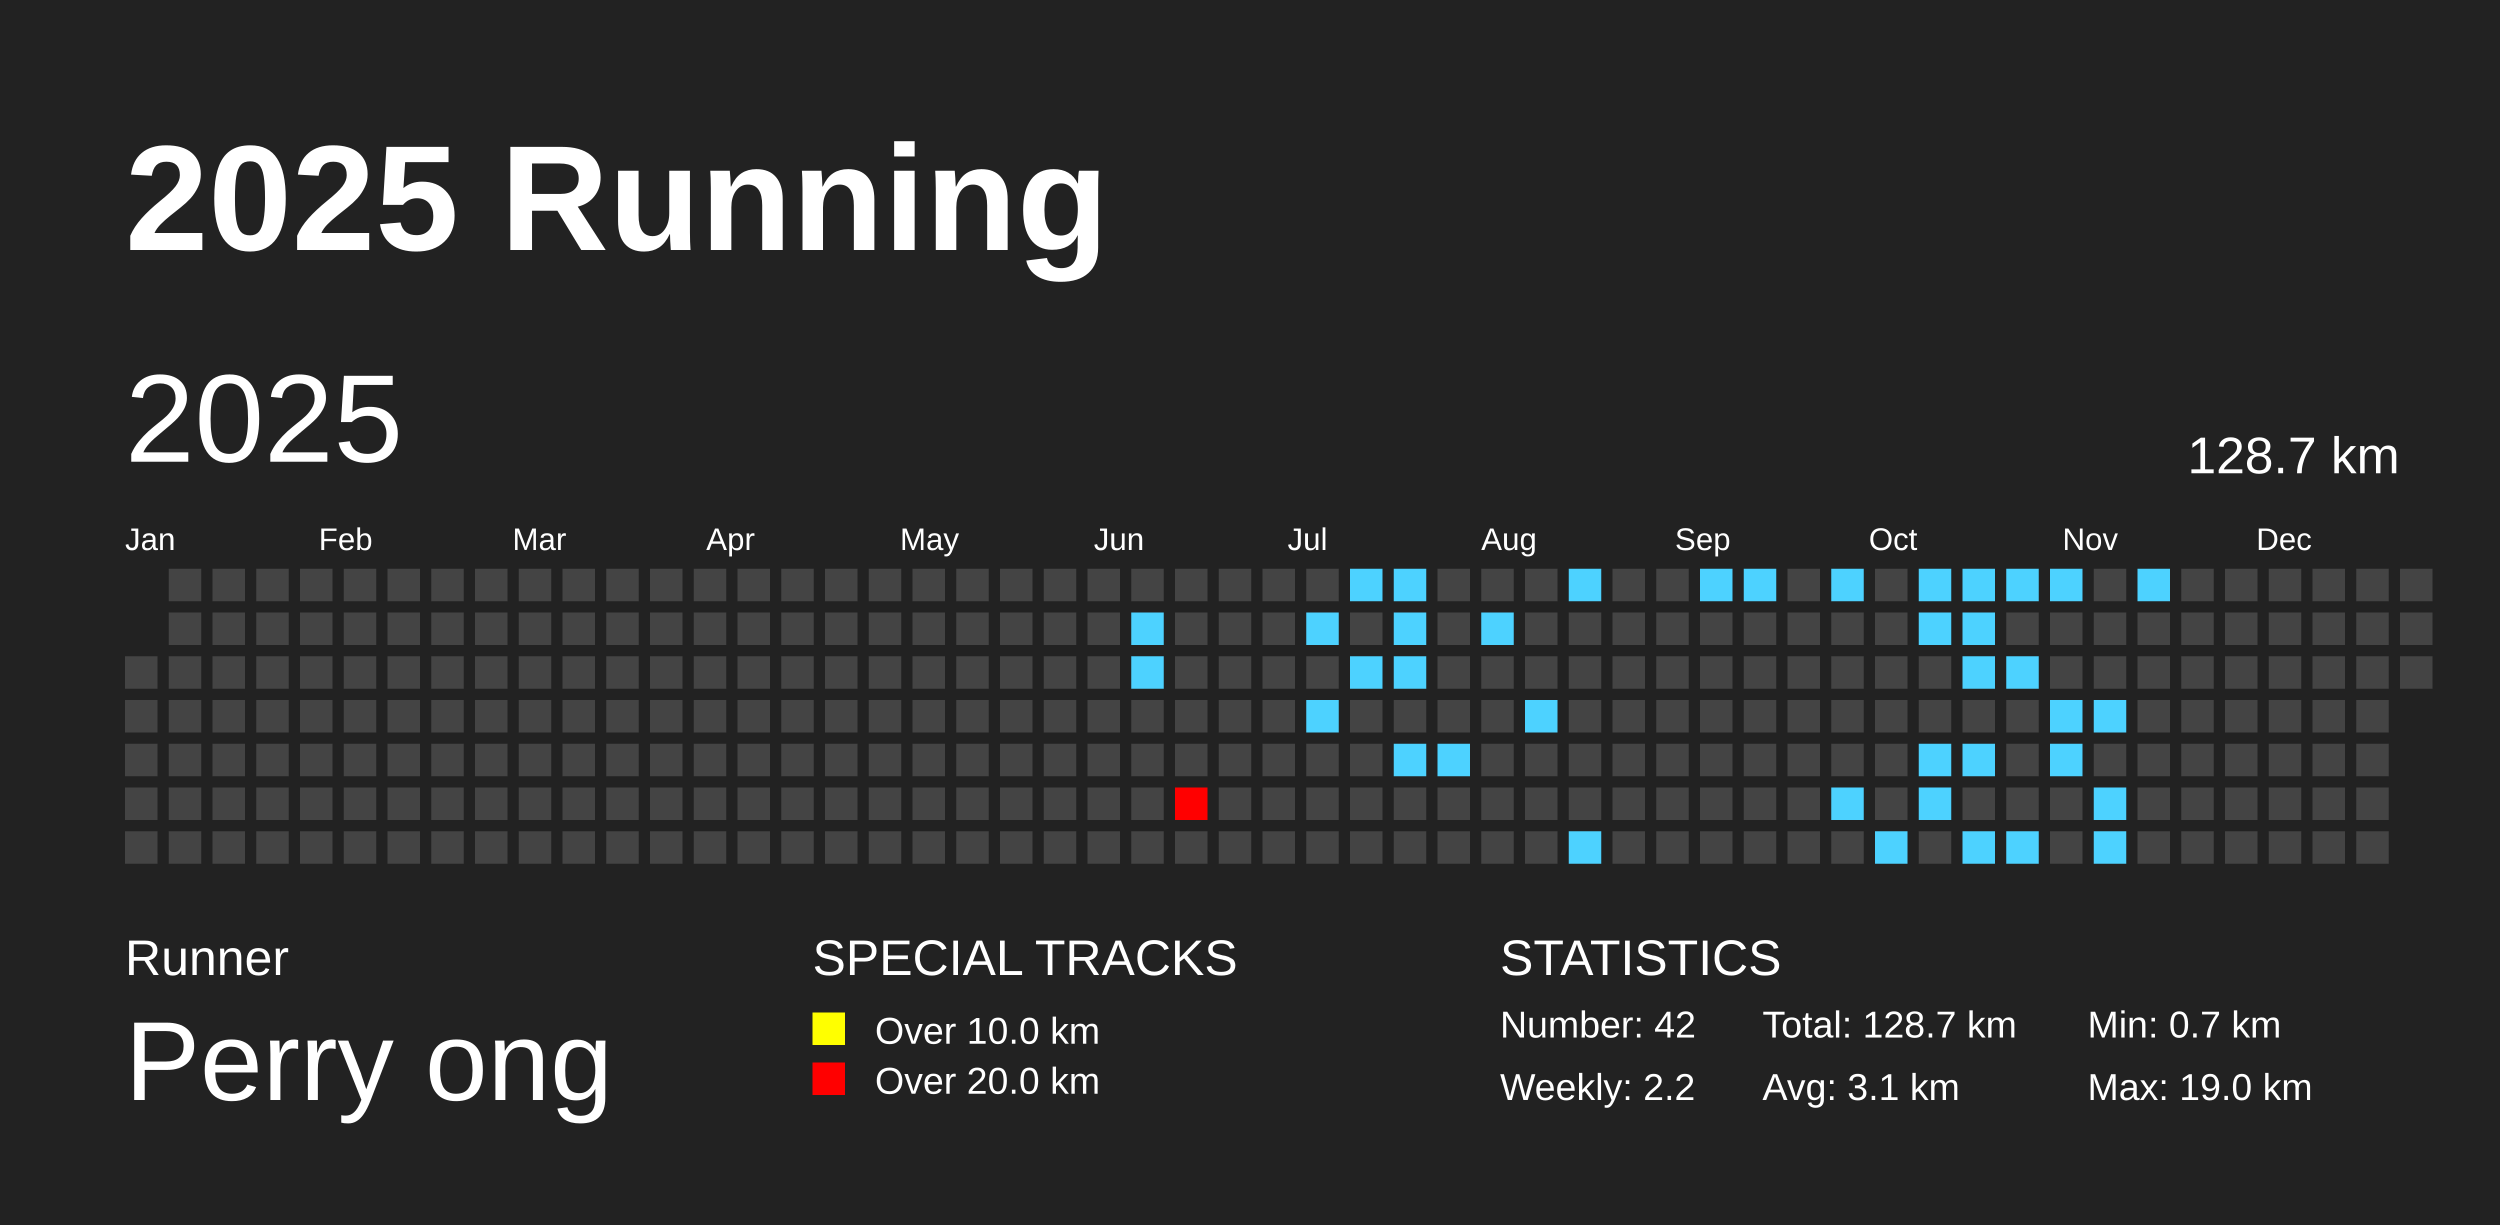
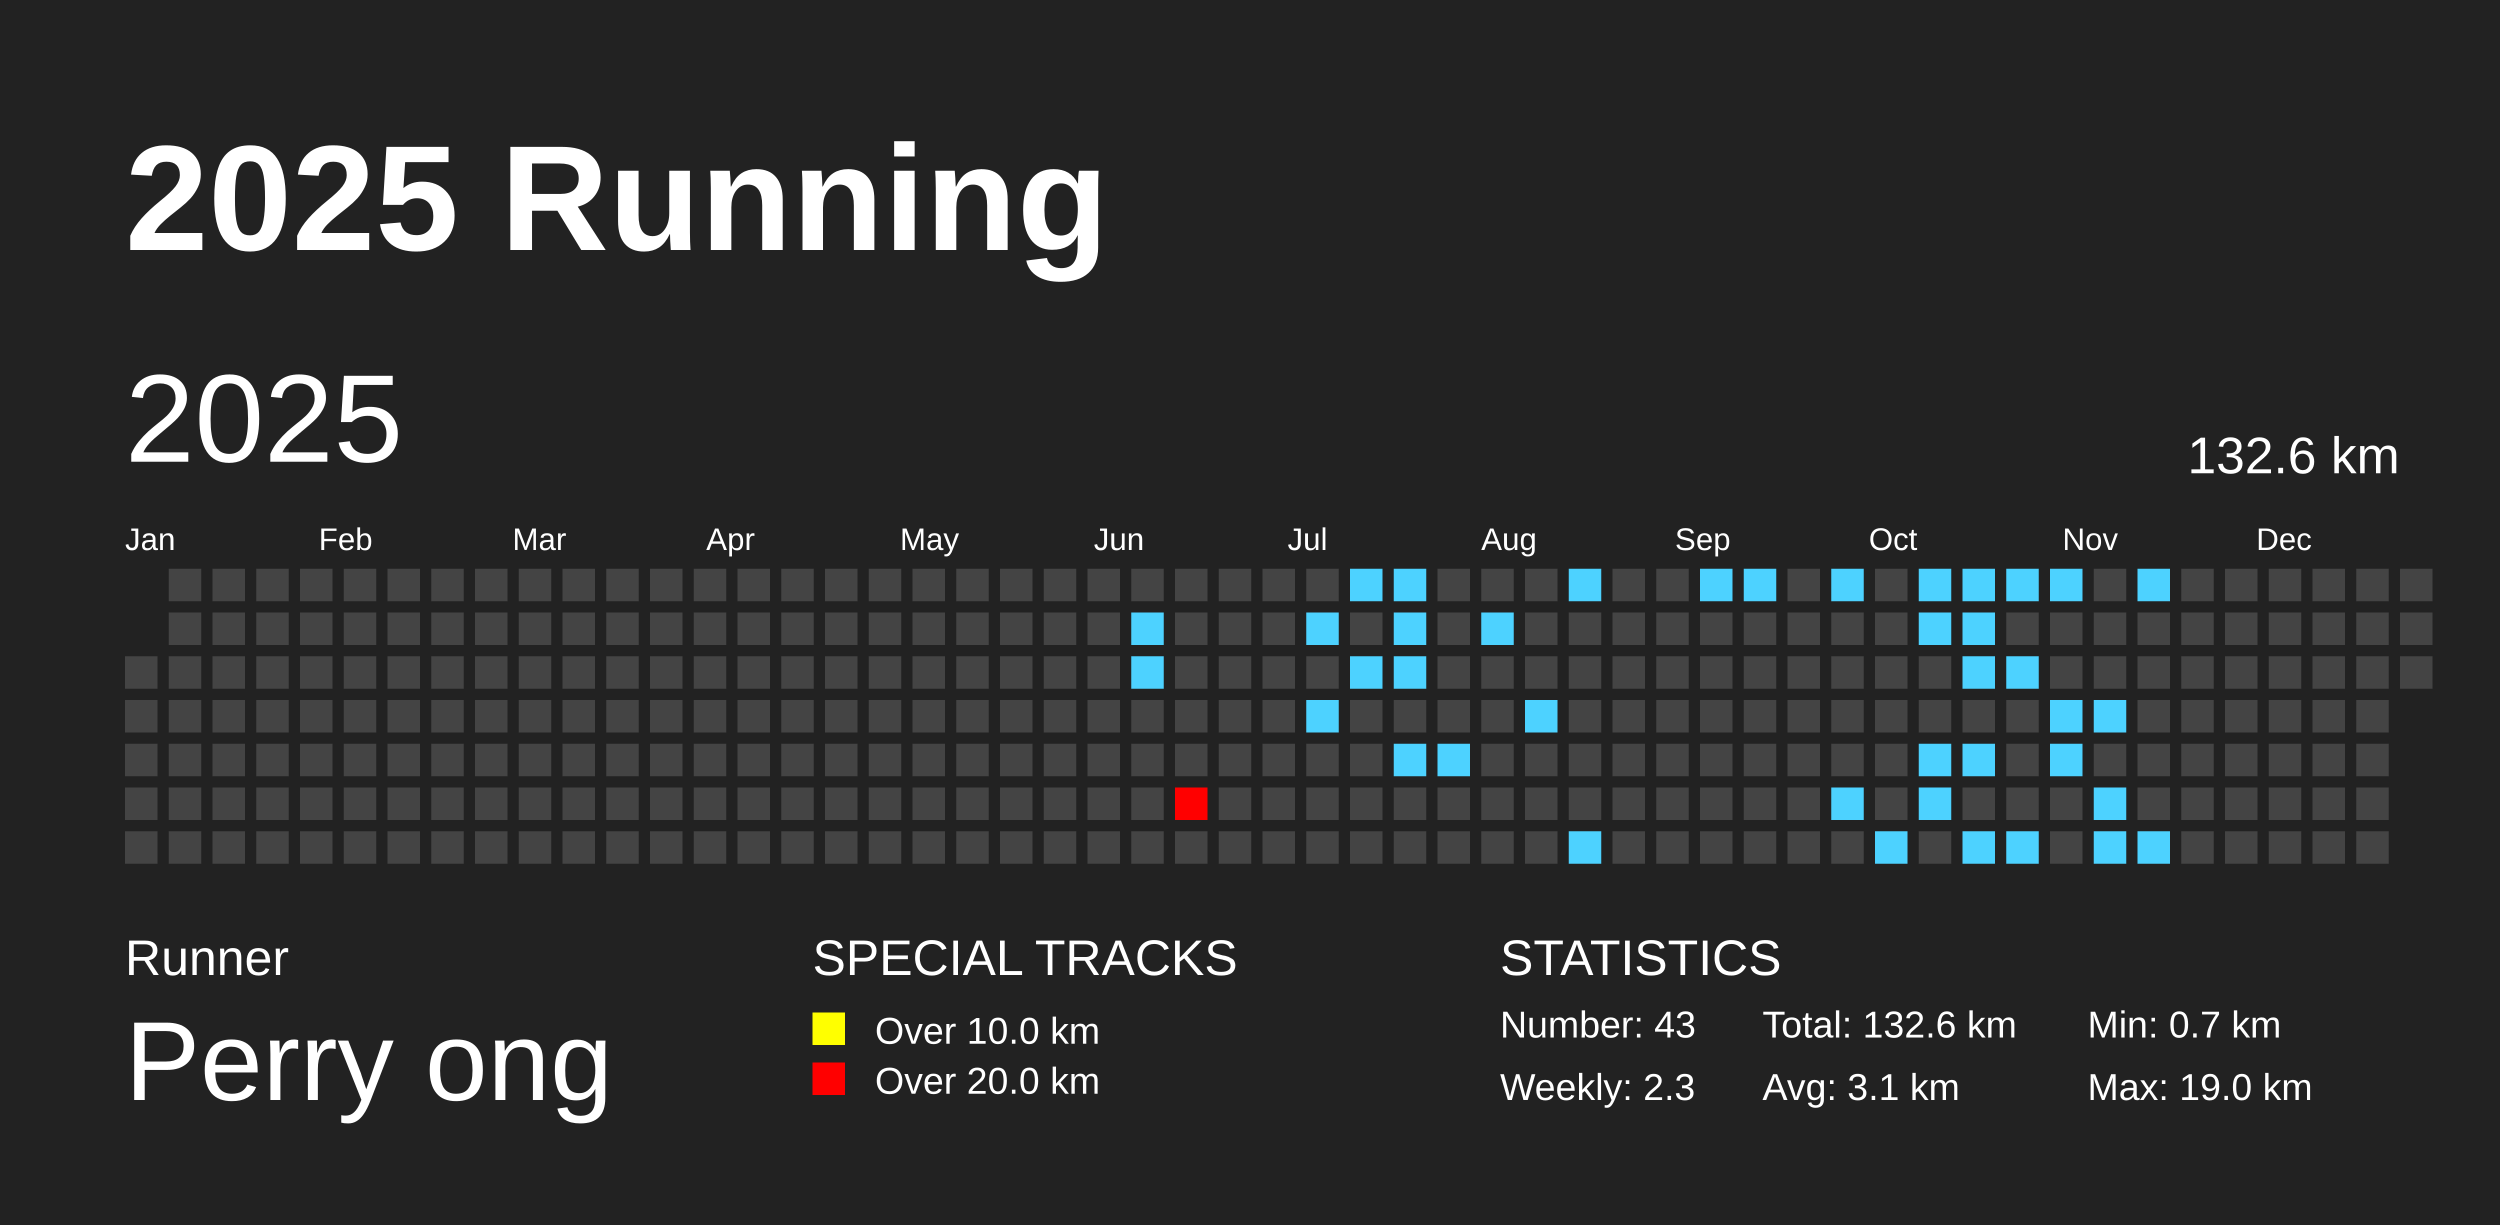
<svg xmlns="http://www.w3.org/2000/svg" baseProfile="full" height="98mm" version="1.1" viewBox="0,0,200,98" width="200mm">
  <defs />
  <rect fill="#222222" height="98" width="200" x="0" y="0" />
  <text fill="#FFFFFF" style="font-size:12px; font-family:Arial; font-weight:bold;" x="10" y="20">2025 Running</text>
  <text fill="#FFFFFF" style="font-size:4px; font-family:Arial" x="10" y="78">Runner</text>
  <text fill="#FFFFFF" style="font-size:9px; font-family:Arial" x="10" y="88">Perry ong</text>
  <text fill="#FFFFFF" style="font-size:4px; font-family:Arial" x="65" y="78">SPECIAL TRACKS</text>
  <rect fill="yellow" height="2.6" width="2.6" x="65" y="81" />
  <text fill="#FFFFFF" style="font-size:3px; font-family:Arial" x="70" y="83.5">Over 10.0 km</text>
  <rect fill="red" height="2.6" width="2.6" x="65" y="85" />
  <text fill="#FFFFFF" style="font-size:3px; font-family:Arial" x="70" y="87.5">Over 20.0 km</text>
  <text fill="#FFFFFF" style="font-size:4px; font-family:Arial" x="120" y="78">STATISTICS</text>
-   <text fill="#FFFFFF" style="font-size:3px; font-family:Arial" x="120" y="83">Number: 42</text>
-   <text fill="#FFFFFF" style="font-size:3px; font-family:Arial" x="120" y="88">Weekly: 2.2</text>
-   <text fill="#FFFFFF" style="font-size:3px; font-family:Arial" x="141" y="83">Total: 128.7 km</text>
+   <text fill="#FFFFFF" style="font-size:3px; font-family:Arial" x="120" y="83">Number: 43</text>
+   <text fill="#FFFFFF" style="font-size:3px; font-family:Arial" x="120" y="88">Weekly: 2.3</text>
+   <text fill="#FFFFFF" style="font-size:3px; font-family:Arial" x="141" y="83">Total: 132.6 km</text>
  <text fill="#FFFFFF" style="font-size:3px; font-family:Arial" x="141" y="88">Avg: 3.1 km</text>
  <text fill="#FFFFFF" style="font-size:3px; font-family:Arial" x="167" y="83">Min: 0.7 km</text>
  <text fill="#FFFFFF" style="font-size:3px; font-family:Arial" x="167" y="88">Max: 19.0 km</text>
  <text dominant-baseline="hanging" fill="#FFFFFF" style="font-size:10.0px; font-family:Arial;" x="10" y="30">2025</text>
-   <text dominant-baseline="hanging" fill="#FFFFFF" style="font-size:4.125px; font-family:Arial;" x="175" y="35">128.7 km</text>
+   <text dominant-baseline="hanging" fill="#FFFFFF" style="font-size:4.125px; font-family:Arial;" x="175" y="35">132.6 km</text>
  <text fill="#FFFFFF" style="font-size:2.5px; font-family:Arial" x="10.0" y="44">Jan</text>
  <text fill="#FFFFFF" style="font-size:2.5px; font-family:Arial" x="25.5" y="44">Feb</text>
  <text fill="#FFFFFF" style="font-size:2.5px; font-family:Arial" x="41.0" y="44">Mar</text>
  <text fill="#FFFFFF" style="font-size:2.5px; font-family:Arial" x="56.5" y="44">Apr</text>
  <text fill="#FFFFFF" style="font-size:2.5px; font-family:Arial" x="72.0" y="44">May</text>
  <text fill="#FFFFFF" style="font-size:2.5px; font-family:Arial" x="87.5" y="44">Jun</text>
  <text fill="#FFFFFF" style="font-size:2.5px; font-family:Arial" x="103.0" y="44">Jul</text>
  <text fill="#FFFFFF" style="font-size:2.5px; font-family:Arial" x="118.5" y="44">Aug</text>
  <text fill="#FFFFFF" style="font-size:2.5px; font-family:Arial" x="134.0" y="44">Sep</text>
  <text fill="#FFFFFF" style="font-size:2.5px; font-family:Arial" x="149.5" y="44">Oct</text>
  <text fill="#FFFFFF" style="font-size:2.5px; font-family:Arial" x="165.0" y="44">Nov</text>
  <text fill="#FFFFFF" style="font-size:2.5px; font-family:Arial" x="180.5" y="44">Dec</text>
  <rect fill="#444444" height="2.6" width="2.6" x="10.0" y="52.5" />
  <rect fill="#444444" height="2.6" width="2.6" x="10.0" y="56.0" />
  <rect fill="#444444" height="2.6" width="2.6" x="10.0" y="59.5" />
  <rect fill="#444444" height="2.6" width="2.6" x="10.0" y="63.0" />
  <rect fill="#444444" height="2.6" width="2.6" x="10.0" y="66.5" />
  <rect fill="#444444" height="2.6" width="2.6" x="13.5" y="45.5" />
  <rect fill="#444444" height="2.6" width="2.6" x="13.5" y="49.0" />
  <rect fill="#444444" height="2.6" width="2.6" x="13.5" y="52.5" />
  <rect fill="#444444" height="2.6" width="2.6" x="13.5" y="56.0" />
  <rect fill="#444444" height="2.6" width="2.6" x="13.5" y="59.5" />
  <rect fill="#444444" height="2.6" width="2.6" x="13.5" y="63.0" />
  <rect fill="#444444" height="2.6" width="2.6" x="13.5" y="66.5" />
  <rect fill="#444444" height="2.6" width="2.6" x="17.0" y="45.5" />
  <rect fill="#444444" height="2.6" width="2.6" x="17.0" y="49.0" />
  <rect fill="#444444" height="2.6" width="2.6" x="17.0" y="52.5" />
  <rect fill="#444444" height="2.6" width="2.6" x="17.0" y="56.0" />
  <rect fill="#444444" height="2.6" width="2.6" x="17.0" y="59.5" />
  <rect fill="#444444" height="2.6" width="2.6" x="17.0" y="63.0" />
  <rect fill="#444444" height="2.6" width="2.6" x="17.0" y="66.5" />
  <rect fill="#444444" height="2.6" width="2.6" x="20.5" y="45.5" />
  <rect fill="#444444" height="2.6" width="2.6" x="20.5" y="49.0" />
  <rect fill="#444444" height="2.6" width="2.6" x="20.5" y="52.5" />
  <rect fill="#444444" height="2.6" width="2.6" x="20.5" y="56.0" />
  <rect fill="#444444" height="2.6" width="2.6" x="20.5" y="59.5" />
  <rect fill="#444444" height="2.6" width="2.6" x="20.5" y="63.0" />
  <rect fill="#444444" height="2.6" width="2.6" x="20.5" y="66.5" />
  <rect fill="#444444" height="2.6" width="2.6" x="24.0" y="45.5" />
  <rect fill="#444444" height="2.6" width="2.6" x="24.0" y="49.0" />
  <rect fill="#444444" height="2.6" width="2.6" x="24.0" y="52.5" />
  <rect fill="#444444" height="2.6" width="2.6" x="24.0" y="56.0" />
  <rect fill="#444444" height="2.6" width="2.6" x="24.0" y="59.5" />
  <rect fill="#444444" height="2.6" width="2.6" x="24.0" y="63.0" />
  <rect fill="#444444" height="2.6" width="2.6" x="24.0" y="66.5" />
  <rect fill="#444444" height="2.6" width="2.6" x="27.5" y="45.5" />
  <rect fill="#444444" height="2.6" width="2.6" x="27.5" y="49.0" />
  <rect fill="#444444" height="2.6" width="2.6" x="27.5" y="52.5" />
  <rect fill="#444444" height="2.6" width="2.6" x="27.5" y="56.0" />
  <rect fill="#444444" height="2.6" width="2.6" x="27.5" y="59.5" />
  <rect fill="#444444" height="2.6" width="2.6" x="27.5" y="63.0" />
  <rect fill="#444444" height="2.6" width="2.6" x="27.5" y="66.5" />
  <rect fill="#444444" height="2.6" width="2.6" x="31.0" y="45.5" />
  <rect fill="#444444" height="2.6" width="2.6" x="31.0" y="49.0" />
  <rect fill="#444444" height="2.6" width="2.6" x="31.0" y="52.5" />
  <rect fill="#444444" height="2.6" width="2.6" x="31.0" y="56.0" />
  <rect fill="#444444" height="2.6" width="2.6" x="31.0" y="59.5" />
  <rect fill="#444444" height="2.6" width="2.6" x="31.0" y="63.0" />
  <rect fill="#444444" height="2.6" width="2.6" x="31.0" y="66.5" />
  <rect fill="#444444" height="2.6" width="2.6" x="34.5" y="45.5" />
  <rect fill="#444444" height="2.6" width="2.6" x="34.5" y="49.0" />
  <rect fill="#444444" height="2.6" width="2.6" x="34.5" y="52.5" />
  <rect fill="#444444" height="2.6" width="2.6" x="34.5" y="56.0" />
  <rect fill="#444444" height="2.6" width="2.6" x="34.5" y="59.5" />
  <rect fill="#444444" height="2.6" width="2.6" x="34.5" y="63.0" />
  <rect fill="#444444" height="2.6" width="2.6" x="34.5" y="66.5" />
  <rect fill="#444444" height="2.6" width="2.6" x="38.0" y="45.5" />
  <rect fill="#444444" height="2.6" width="2.6" x="38.0" y="49.0" />
  <rect fill="#444444" height="2.6" width="2.6" x="38.0" y="52.5" />
  <rect fill="#444444" height="2.6" width="2.6" x="38.0" y="56.0" />
  <rect fill="#444444" height="2.6" width="2.6" x="38.0" y="59.5" />
  <rect fill="#444444" height="2.6" width="2.6" x="38.0" y="63.0" />
  <rect fill="#444444" height="2.6" width="2.6" x="38.0" y="66.5" />
  <rect fill="#444444" height="2.6" width="2.6" x="41.5" y="45.5" />
  <rect fill="#444444" height="2.6" width="2.6" x="41.5" y="49.0" />
  <rect fill="#444444" height="2.6" width="2.6" x="41.5" y="52.5" />
  <rect fill="#444444" height="2.6" width="2.6" x="41.5" y="56.0" />
  <rect fill="#444444" height="2.6" width="2.6" x="41.5" y="59.5" />
  <rect fill="#444444" height="2.6" width="2.6" x="41.5" y="63.0" />
  <rect fill="#444444" height="2.6" width="2.6" x="41.5" y="66.5" />
  <rect fill="#444444" height="2.6" width="2.6" x="45.0" y="45.5" />
  <rect fill="#444444" height="2.6" width="2.6" x="45.0" y="49.0" />
  <rect fill="#444444" height="2.6" width="2.6" x="45.0" y="52.5" />
  <rect fill="#444444" height="2.6" width="2.6" x="45.0" y="56.0" />
  <rect fill="#444444" height="2.6" width="2.6" x="45.0" y="59.5" />
  <rect fill="#444444" height="2.6" width="2.6" x="45.0" y="63.0" />
  <rect fill="#444444" height="2.6" width="2.6" x="45.0" y="66.5" />
  <rect fill="#444444" height="2.6" width="2.6" x="48.5" y="45.5" />
  <rect fill="#444444" height="2.6" width="2.6" x="48.5" y="49.0" />
  <rect fill="#444444" height="2.6" width="2.6" x="48.5" y="52.5" />
  <rect fill="#444444" height="2.6" width="2.6" x="48.5" y="56.0" />
  <rect fill="#444444" height="2.6" width="2.6" x="48.5" y="59.5" />
  <rect fill="#444444" height="2.6" width="2.6" x="48.5" y="63.0" />
  <rect fill="#444444" height="2.6" width="2.6" x="48.5" y="66.5" />
  <rect fill="#444444" height="2.6" width="2.6" x="52.0" y="45.5" />
  <rect fill="#444444" height="2.6" width="2.6" x="52.0" y="49.0" />
  <rect fill="#444444" height="2.6" width="2.6" x="52.0" y="52.5" />
  <rect fill="#444444" height="2.6" width="2.6" x="52.0" y="56.0" />
  <rect fill="#444444" height="2.6" width="2.6" x="52.0" y="59.5" />
  <rect fill="#444444" height="2.6" width="2.6" x="52.0" y="63.0" />
  <rect fill="#444444" height="2.6" width="2.6" x="52.0" y="66.5" />
  <rect fill="#444444" height="2.6" width="2.6" x="55.5" y="45.5" />
  <rect fill="#444444" height="2.6" width="2.6" x="55.5" y="49.0" />
  <rect fill="#444444" height="2.6" width="2.6" x="55.5" y="52.5" />
  <rect fill="#444444" height="2.6" width="2.6" x="55.5" y="56.0" />
  <rect fill="#444444" height="2.6" width="2.6" x="55.5" y="59.5" />
  <rect fill="#444444" height="2.6" width="2.6" x="55.5" y="63.0" />
  <rect fill="#444444" height="2.6" width="2.6" x="55.5" y="66.5" />
  <rect fill="#444444" height="2.6" width="2.6" x="59.0" y="45.5" />
  <rect fill="#444444" height="2.6" width="2.6" x="59.0" y="49.0" />
  <rect fill="#444444" height="2.6" width="2.6" x="59.0" y="52.5" />
  <rect fill="#444444" height="2.6" width="2.6" x="59.0" y="56.0" />
  <rect fill="#444444" height="2.6" width="2.6" x="59.0" y="59.5" />
  <rect fill="#444444" height="2.6" width="2.6" x="59.0" y="63.0" />
  <rect fill="#444444" height="2.6" width="2.6" x="59.0" y="66.5" />
  <rect fill="#444444" height="2.6" width="2.6" x="62.5" y="45.5" />
  <rect fill="#444444" height="2.6" width="2.6" x="62.5" y="49.0" />
  <rect fill="#444444" height="2.6" width="2.6" x="62.5" y="52.5" />
  <rect fill="#444444" height="2.6" width="2.6" x="62.5" y="56.0" />
  <rect fill="#444444" height="2.6" width="2.6" x="62.5" y="59.5" />
  <rect fill="#444444" height="2.6" width="2.6" x="62.5" y="63.0" />
  <rect fill="#444444" height="2.6" width="2.6" x="62.5" y="66.5" />
  <rect fill="#444444" height="2.6" width="2.6" x="66.0" y="45.5" />
  <rect fill="#444444" height="2.6" width="2.6" x="66.0" y="49.0" />
  <rect fill="#444444" height="2.6" width="2.6" x="66.0" y="52.5" />
  <rect fill="#444444" height="2.6" width="2.6" x="66.0" y="56.0" />
  <rect fill="#444444" height="2.6" width="2.6" x="66.0" y="59.5" />
  <rect fill="#444444" height="2.6" width="2.6" x="66.0" y="63.0" />
  <rect fill="#444444" height="2.6" width="2.6" x="66.0" y="66.5" />
  <rect fill="#444444" height="2.6" width="2.6" x="69.5" y="45.5" />
  <rect fill="#444444" height="2.6" width="2.6" x="69.5" y="49.0" />
  <rect fill="#444444" height="2.6" width="2.6" x="69.5" y="52.5" />
  <rect fill="#444444" height="2.6" width="2.6" x="69.5" y="56.0" />
  <rect fill="#444444" height="2.6" width="2.6" x="69.5" y="59.5" />
  <rect fill="#444444" height="2.6" width="2.6" x="69.5" y="63.0" />
  <rect fill="#444444" height="2.6" width="2.6" x="69.5" y="66.5" />
  <rect fill="#444444" height="2.6" width="2.6" x="73.0" y="45.5" />
  <rect fill="#444444" height="2.6" width="2.6" x="73.0" y="49.0" />
  <rect fill="#444444" height="2.6" width="2.6" x="73.0" y="52.5" />
  <rect fill="#444444" height="2.6" width="2.6" x="73.0" y="56.0" />
  <rect fill="#444444" height="2.6" width="2.6" x="73.0" y="59.5" />
  <rect fill="#444444" height="2.6" width="2.6" x="73.0" y="63.0" />
  <rect fill="#444444" height="2.6" width="2.6" x="73.0" y="66.5" />
  <rect fill="#444444" height="2.6" width="2.6" x="76.5" y="45.5" />
  <rect fill="#444444" height="2.6" width="2.6" x="76.5" y="49.0" />
  <rect fill="#444444" height="2.6" width="2.6" x="76.5" y="52.5" />
  <rect fill="#444444" height="2.6" width="2.6" x="76.5" y="56.0" />
  <rect fill="#444444" height="2.6" width="2.6" x="76.5" y="59.5" />
  <rect fill="#444444" height="2.6" width="2.6" x="76.5" y="63.0" />
  <rect fill="#444444" height="2.6" width="2.6" x="76.5" y="66.5" />
  <rect fill="#444444" height="2.6" width="2.6" x="80.0" y="45.5" />
  <rect fill="#444444" height="2.6" width="2.6" x="80.0" y="49.0" />
  <rect fill="#444444" height="2.6" width="2.6" x="80.0" y="52.5" />
  <rect fill="#444444" height="2.6" width="2.6" x="80.0" y="56.0" />
  <rect fill="#444444" height="2.6" width="2.6" x="80.0" y="59.5" />
  <rect fill="#444444" height="2.6" width="2.6" x="80.0" y="63.0" />
  <rect fill="#444444" height="2.6" width="2.6" x="80.0" y="66.5" />
  <rect fill="#444444" height="2.6" width="2.6" x="83.5" y="45.5" />
  <rect fill="#444444" height="2.6" width="2.6" x="83.5" y="49.0" />
  <rect fill="#444444" height="2.6" width="2.6" x="83.5" y="52.5" />
  <rect fill="#444444" height="2.6" width="2.6" x="83.5" y="56.0" />
  <rect fill="#444444" height="2.6" width="2.6" x="83.5" y="59.5" />
  <rect fill="#444444" height="2.6" width="2.6" x="83.5" y="63.0" />
  <rect fill="#444444" height="2.6" width="2.6" x="83.5" y="66.5" />
  <rect fill="#444444" height="2.6" width="2.6" x="87.0" y="45.5" />
  <rect fill="#444444" height="2.6" width="2.6" x="87.0" y="49.0" />
  <rect fill="#444444" height="2.6" width="2.6" x="87.0" y="52.5" />
  <rect fill="#444444" height="2.6" width="2.6" x="87.0" y="56.0" />
  <rect fill="#444444" height="2.6" width="2.6" x="87.0" y="59.5" />
  <rect fill="#444444" height="2.6" width="2.6" x="87.0" y="63.0" />
  <rect fill="#444444" height="2.6" width="2.6" x="87.0" y="66.5" />
  <rect fill="#444444" height="2.6" width="2.6" x="90.5" y="45.5" />
  <rect fill="#4DD2FF" height="2.6" width="2.6" x="90.5" y="49.0" />
  <rect fill="#4DD2FF" height="2.6" width="2.6" x="90.5" y="52.5" />
  <rect fill="#444444" height="2.6" width="2.6" x="90.5" y="56.0" />
  <rect fill="#444444" height="2.6" width="2.6" x="90.5" y="59.5" />
  <rect fill="#444444" height="2.6" width="2.6" x="90.5" y="63.0" />
  <rect fill="#444444" height="2.6" width="2.6" x="90.5" y="66.5" />
  <rect fill="#444444" height="2.6" width="2.6" x="94.0" y="45.5" />
  <rect fill="#444444" height="2.6" width="2.6" x="94.0" y="49.0" />
  <rect fill="#444444" height="2.6" width="2.6" x="94.0" y="52.5" />
  <rect fill="#444444" height="2.6" width="2.6" x="94.0" y="56.0" />
  <rect fill="#444444" height="2.6" width="2.6" x="94.0" y="59.5" />
  <rect fill="red" height="2.6" width="2.6" x="94.0" y="63.0" />
  <rect fill="#444444" height="2.6" width="2.6" x="94.0" y="66.5" />
  <rect fill="#444444" height="2.6" width="2.6" x="97.5" y="45.5" />
  <rect fill="#444444" height="2.6" width="2.6" x="97.5" y="49.0" />
  <rect fill="#444444" height="2.6" width="2.6" x="97.5" y="52.5" />
  <rect fill="#444444" height="2.6" width="2.6" x="97.5" y="56.0" />
  <rect fill="#444444" height="2.6" width="2.6" x="97.5" y="59.5" />
  <rect fill="#444444" height="2.6" width="2.6" x="97.5" y="63.0" />
  <rect fill="#444444" height="2.6" width="2.6" x="97.5" y="66.5" />
  <rect fill="#444444" height="2.6" width="2.6" x="101.0" y="45.5" />
  <rect fill="#444444" height="2.6" width="2.6" x="101.0" y="49.0" />
  <rect fill="#444444" height="2.6" width="2.6" x="101.0" y="52.5" />
  <rect fill="#444444" height="2.6" width="2.6" x="101.0" y="56.0" />
  <rect fill="#444444" height="2.6" width="2.6" x="101.0" y="59.5" />
  <rect fill="#444444" height="2.6" width="2.6" x="101.0" y="63.0" />
  <rect fill="#444444" height="2.6" width="2.6" x="101.0" y="66.5" />
  <rect fill="#444444" height="2.6" width="2.6" x="104.5" y="45.5" />
  <rect fill="#4DD2FF" height="2.6" width="2.6" x="104.5" y="49.0" />
  <rect fill="#444444" height="2.6" width="2.6" x="104.5" y="52.5" />
  <rect fill="#4DD2FF" height="2.6" width="2.6" x="104.5" y="56.0" />
  <rect fill="#444444" height="2.6" width="2.6" x="104.5" y="59.5" />
  <rect fill="#444444" height="2.6" width="2.6" x="104.5" y="63.0" />
  <rect fill="#444444" height="2.6" width="2.6" x="104.5" y="66.5" />
  <rect fill="#4DD2FF" height="2.6" width="2.6" x="108.0" y="45.5" />
  <rect fill="#444444" height="2.6" width="2.6" x="108.0" y="49.0" />
  <rect fill="#4DD2FF" height="2.6" width="2.6" x="108.0" y="52.5" />
  <rect fill="#444444" height="2.6" width="2.6" x="108.0" y="56.0" />
  <rect fill="#444444" height="2.6" width="2.6" x="108.0" y="59.5" />
  <rect fill="#444444" height="2.6" width="2.6" x="108.0" y="63.0" />
  <rect fill="#444444" height="2.6" width="2.6" x="108.0" y="66.5" />
  <rect fill="#4DD2FF" height="2.6" width="2.6" x="111.5" y="45.5" />
  <rect fill="#4DD2FF" height="2.6" width="2.6" x="111.5" y="49.0" />
  <rect fill="#4DD2FF" height="2.6" width="2.6" x="111.5" y="52.5" />
  <rect fill="#444444" height="2.6" width="2.6" x="111.5" y="56.0" />
  <rect fill="#4DD2FF" height="2.6" width="2.6" x="111.5" y="59.5" />
  <rect fill="#444444" height="2.6" width="2.6" x="111.5" y="63.0" />
  <rect fill="#444444" height="2.6" width="2.6" x="111.5" y="66.5" />
  <rect fill="#444444" height="2.6" width="2.6" x="115.0" y="45.5" />
  <rect fill="#444444" height="2.6" width="2.6" x="115.0" y="49.0" />
  <rect fill="#444444" height="2.6" width="2.6" x="115.0" y="52.5" />
  <rect fill="#444444" height="2.6" width="2.6" x="115.0" y="56.0" />
  <rect fill="#4DD2FF" height="2.6" width="2.6" x="115.0" y="59.5" />
  <rect fill="#444444" height="2.6" width="2.6" x="115.0" y="63.0" />
  <rect fill="#444444" height="2.6" width="2.6" x="115.0" y="66.5" />
  <rect fill="#444444" height="2.6" width="2.6" x="118.5" y="45.5" />
  <rect fill="#4DD2FF" height="2.6" width="2.6" x="118.5" y="49.0" />
  <rect fill="#444444" height="2.6" width="2.6" x="118.5" y="52.5" />
  <rect fill="#444444" height="2.6" width="2.6" x="118.5" y="56.0" />
  <rect fill="#444444" height="2.6" width="2.6" x="118.5" y="59.5" />
  <rect fill="#444444" height="2.6" width="2.6" x="118.5" y="63.0" />
  <rect fill="#444444" height="2.6" width="2.6" x="118.5" y="66.5" />
  <rect fill="#444444" height="2.6" width="2.6" x="122.0" y="45.5" />
  <rect fill="#444444" height="2.6" width="2.6" x="122.0" y="49.0" />
  <rect fill="#444444" height="2.6" width="2.6" x="122.0" y="52.5" />
  <rect fill="#4DD2FF" height="2.6" width="2.6" x="122.0" y="56.0" />
  <rect fill="#444444" height="2.6" width="2.6" x="122.0" y="59.5" />
  <rect fill="#444444" height="2.6" width="2.6" x="122.0" y="63.0" />
  <rect fill="#444444" height="2.6" width="2.6" x="122.0" y="66.5" />
  <rect fill="#4DD2FF" height="2.6" width="2.6" x="125.5" y="45.5" />
  <rect fill="#444444" height="2.6" width="2.6" x="125.5" y="49.0" />
  <rect fill="#444444" height="2.6" width="2.6" x="125.5" y="52.5" />
  <rect fill="#444444" height="2.6" width="2.6" x="125.5" y="56.0" />
  <rect fill="#444444" height="2.6" width="2.6" x="125.5" y="59.5" />
  <rect fill="#444444" height="2.6" width="2.6" x="125.5" y="63.0" />
  <rect fill="#4DD2FF" height="2.6" width="2.6" x="125.5" y="66.5" />
  <rect fill="#444444" height="2.6" width="2.6" x="129.0" y="45.5" />
  <rect fill="#444444" height="2.6" width="2.6" x="129.0" y="49.0" />
  <rect fill="#444444" height="2.6" width="2.6" x="129.0" y="52.5" />
  <rect fill="#444444" height="2.6" width="2.6" x="129.0" y="56.0" />
  <rect fill="#444444" height="2.6" width="2.6" x="129.0" y="59.5" />
  <rect fill="#444444" height="2.6" width="2.6" x="129.0" y="63.0" />
  <rect fill="#444444" height="2.6" width="2.6" x="129.0" y="66.5" />
  <rect fill="#444444" height="2.6" width="2.6" x="132.5" y="45.5" />
  <rect fill="#444444" height="2.6" width="2.6" x="132.5" y="49.0" />
  <rect fill="#444444" height="2.6" width="2.6" x="132.5" y="52.5" />
  <rect fill="#444444" height="2.6" width="2.6" x="132.5" y="56.0" />
  <rect fill="#444444" height="2.6" width="2.6" x="132.5" y="59.5" />
  <rect fill="#444444" height="2.6" width="2.6" x="132.5" y="63.0" />
  <rect fill="#444444" height="2.6" width="2.6" x="132.5" y="66.5" />
  <rect fill="#4DD2FF" height="2.6" width="2.6" x="136.0" y="45.5" />
  <rect fill="#444444" height="2.6" width="2.6" x="136.0" y="49.0" />
  <rect fill="#444444" height="2.6" width="2.6" x="136.0" y="52.5" />
  <rect fill="#444444" height="2.6" width="2.6" x="136.0" y="56.0" />
  <rect fill="#444444" height="2.6" width="2.6" x="136.0" y="59.5" />
  <rect fill="#444444" height="2.6" width="2.6" x="136.0" y="63.0" />
  <rect fill="#444444" height="2.6" width="2.6" x="136.0" y="66.5" />
  <rect fill="#4DD2FF" height="2.6" width="2.6" x="139.5" y="45.5" />
  <rect fill="#444444" height="2.6" width="2.6" x="139.5" y="49.0" />
  <rect fill="#444444" height="2.6" width="2.6" x="139.5" y="52.5" />
  <rect fill="#444444" height="2.6" width="2.6" x="139.5" y="56.0" />
  <rect fill="#444444" height="2.6" width="2.6" x="139.5" y="59.5" />
  <rect fill="#444444" height="2.6" width="2.6" x="139.5" y="63.0" />
  <rect fill="#444444" height="2.6" width="2.6" x="139.5" y="66.5" />
  <rect fill="#444444" height="2.6" width="2.6" x="143.0" y="45.5" />
  <rect fill="#444444" height="2.6" width="2.6" x="143.0" y="49.0" />
  <rect fill="#444444" height="2.6" width="2.6" x="143.0" y="52.5" />
  <rect fill="#444444" height="2.6" width="2.6" x="143.0" y="56.0" />
  <rect fill="#444444" height="2.6" width="2.6" x="143.0" y="59.5" />
  <rect fill="#444444" height="2.6" width="2.6" x="143.0" y="63.0" />
  <rect fill="#444444" height="2.6" width="2.6" x="143.0" y="66.5" />
  <rect fill="#4DD2FF" height="2.6" width="2.6" x="146.5" y="45.5" />
  <rect fill="#444444" height="2.6" width="2.6" x="146.5" y="49.0" />
  <rect fill="#444444" height="2.6" width="2.6" x="146.5" y="52.5" />
  <rect fill="#444444" height="2.6" width="2.6" x="146.5" y="56.0" />
  <rect fill="#444444" height="2.6" width="2.6" x="146.5" y="59.5" />
  <rect fill="#4DD2FF" height="2.6" width="2.6" x="146.5" y="63.0" />
  <rect fill="#444444" height="2.6" width="2.6" x="146.5" y="66.5" />
  <rect fill="#444444" height="2.6" width="2.6" x="150.0" y="45.5" />
  <rect fill="#444444" height="2.6" width="2.6" x="150.0" y="49.0" />
  <rect fill="#444444" height="2.6" width="2.6" x="150.0" y="52.5" />
  <rect fill="#444444" height="2.6" width="2.6" x="150.0" y="56.0" />
  <rect fill="#444444" height="2.6" width="2.6" x="150.0" y="59.5" />
  <rect fill="#444444" height="2.6" width="2.6" x="150.0" y="63.0" />
  <rect fill="#4DD2FF" height="2.6" width="2.6" x="150.0" y="66.5" />
  <rect fill="#4DD2FF" height="2.6" width="2.6" x="153.5" y="45.5" />
  <rect fill="#4DD2FF" height="2.6" width="2.6" x="153.5" y="49.0" />
  <rect fill="#444444" height="2.6" width="2.6" x="153.5" y="52.5" />
  <rect fill="#444444" height="2.6" width="2.6" x="153.5" y="56.0" />
  <rect fill="#4DD2FF" height="2.6" width="2.6" x="153.5" y="59.5" />
  <rect fill="#4DD2FF" height="2.6" width="2.6" x="153.5" y="63.0" />
  <rect fill="#444444" height="2.6" width="2.6" x="153.5" y="66.5" />
  <rect fill="#4DD2FF" height="2.6" width="2.6" x="157.0" y="45.5" />
  <rect fill="#4DD2FF" height="2.6" width="2.6" x="157.0" y="49.0" />
  <rect fill="#4DD2FF" height="2.6" width="2.6" x="157.0" y="52.5" />
  <rect fill="#444444" height="2.6" width="2.6" x="157.0" y="56.0" />
  <rect fill="#4DD2FF" height="2.6" width="2.6" x="157.0" y="59.5" />
  <rect fill="#444444" height="2.6" width="2.6" x="157.0" y="63.0" />
  <rect fill="#4DD2FF" height="2.6" width="2.6" x="157.0" y="66.5" />
  <rect fill="#4DD2FF" height="2.6" width="2.6" x="160.5" y="45.5" />
  <rect fill="#444444" height="2.6" width="2.6" x="160.5" y="49.0" />
  <rect fill="#4DD2FF" height="2.6" width="2.6" x="160.5" y="52.5" />
  <rect fill="#444444" height="2.6" width="2.6" x="160.5" y="56.0" />
  <rect fill="#444444" height="2.6" width="2.6" x="160.5" y="59.5" />
  <rect fill="#444444" height="2.6" width="2.6" x="160.5" y="63.0" />
  <rect fill="#4DD2FF" height="2.6" width="2.6" x="160.5" y="66.5" />
  <rect fill="#4DD2FF" height="2.6" width="2.6" x="164.0" y="45.5" />
  <rect fill="#444444" height="2.6" width="2.6" x="164.0" y="49.0" />
  <rect fill="#444444" height="2.6" width="2.6" x="164.0" y="52.5" />
  <rect fill="#4DD2FF" height="2.6" width="2.6" x="164.0" y="56.0" />
  <rect fill="#4DD2FF" height="2.6" width="2.6" x="164.0" y="59.5" />
  <rect fill="#444444" height="2.6" width="2.6" x="164.0" y="63.0" />
  <rect fill="#444444" height="2.6" width="2.6" x="164.0" y="66.5" />
  <rect fill="#444444" height="2.6" width="2.6" x="167.5" y="45.5" />
  <rect fill="#444444" height="2.6" width="2.6" x="167.5" y="49.0" />
  <rect fill="#444444" height="2.6" width="2.6" x="167.5" y="52.5" />
  <rect fill="#4DD2FF" height="2.6" width="2.6" x="167.5" y="56.0" />
  <rect fill="#444444" height="2.6" width="2.6" x="167.5" y="59.5" />
  <rect fill="#4DD2FF" height="2.6" width="2.6" x="167.5" y="63.0" />
  <rect fill="#4DD2FF" height="2.6" width="2.6" x="167.5" y="66.5" />
  <rect fill="#4DD2FF" height="2.6" width="2.6" x="171.0" y="45.5" />
  <rect fill="#444444" height="2.6" width="2.6" x="171.0" y="49.0" />
  <rect fill="#444444" height="2.6" width="2.6" x="171.0" y="52.5" />
  <rect fill="#444444" height="2.6" width="2.6" x="171.0" y="56.0" />
  <rect fill="#444444" height="2.6" width="2.6" x="171.0" y="59.5" />
  <rect fill="#444444" height="2.6" width="2.6" x="171.0" y="63.0" />
-   <rect fill="#444444" height="2.6" width="2.6" x="171.0" y="66.5" />
+   <rect fill="#4DD2FF" height="2.6" width="2.6" x="171.0" y="66.5" />
  <rect fill="#444444" height="2.6" width="2.6" x="174.5" y="45.5" />
  <rect fill="#444444" height="2.6" width="2.6" x="174.5" y="49.0" />
  <rect fill="#444444" height="2.6" width="2.6" x="174.5" y="52.5" />
  <rect fill="#444444" height="2.6" width="2.6" x="174.5" y="56.0" />
  <rect fill="#444444" height="2.6" width="2.6" x="174.5" y="59.5" />
  <rect fill="#444444" height="2.6" width="2.6" x="174.5" y="63.0" />
  <rect fill="#444444" height="2.6" width="2.6" x="174.5" y="66.5" />
  <rect fill="#444444" height="2.6" width="2.6" x="178.0" y="45.5" />
  <rect fill="#444444" height="2.6" width="2.6" x="178.0" y="49.0" />
  <rect fill="#444444" height="2.6" width="2.6" x="178.0" y="52.5" />
  <rect fill="#444444" height="2.6" width="2.6" x="178.0" y="56.0" />
  <rect fill="#444444" height="2.6" width="2.6" x="178.0" y="59.5" />
  <rect fill="#444444" height="2.6" width="2.6" x="178.0" y="63.0" />
  <rect fill="#444444" height="2.6" width="2.6" x="178.0" y="66.5" />
  <rect fill="#444444" height="2.6" width="2.6" x="181.5" y="45.5" />
  <rect fill="#444444" height="2.6" width="2.6" x="181.5" y="49.0" />
  <rect fill="#444444" height="2.6" width="2.6" x="181.5" y="52.5" />
  <rect fill="#444444" height="2.6" width="2.6" x="181.5" y="56.0" />
  <rect fill="#444444" height="2.6" width="2.6" x="181.5" y="59.5" />
  <rect fill="#444444" height="2.6" width="2.6" x="181.5" y="63.0" />
  <rect fill="#444444" height="2.6" width="2.6" x="181.5" y="66.5" />
  <rect fill="#444444" height="2.6" width="2.6" x="185.0" y="45.5" />
  <rect fill="#444444" height="2.6" width="2.6" x="185.0" y="49.0" />
  <rect fill="#444444" height="2.6" width="2.6" x="185.0" y="52.5" />
  <rect fill="#444444" height="2.6" width="2.6" x="185.0" y="56.0" />
  <rect fill="#444444" height="2.6" width="2.6" x="185.0" y="59.5" />
  <rect fill="#444444" height="2.6" width="2.6" x="185.0" y="63.0" />
  <rect fill="#444444" height="2.6" width="2.6" x="185.0" y="66.5" />
  <rect fill="#444444" height="2.6" width="2.6" x="188.5" y="45.5" />
  <rect fill="#444444" height="2.6" width="2.6" x="188.5" y="49.0" />
  <rect fill="#444444" height="2.6" width="2.6" x="188.5" y="52.5" />
  <rect fill="#444444" height="2.6" width="2.6" x="188.5" y="56.0" />
  <rect fill="#444444" height="2.6" width="2.6" x="188.5" y="59.5" />
  <rect fill="#444444" height="2.6" width="2.6" x="188.5" y="63.0" />
  <rect fill="#444444" height="2.6" width="2.6" x="188.5" y="66.5" />
  <rect fill="#444444" height="2.6" width="2.6" x="192.0" y="45.5" />
  <rect fill="#444444" height="2.6" width="2.6" x="192.0" y="49.0" />
  <rect fill="#444444" height="2.6" width="2.6" x="192.0" y="52.5" />
</svg>
